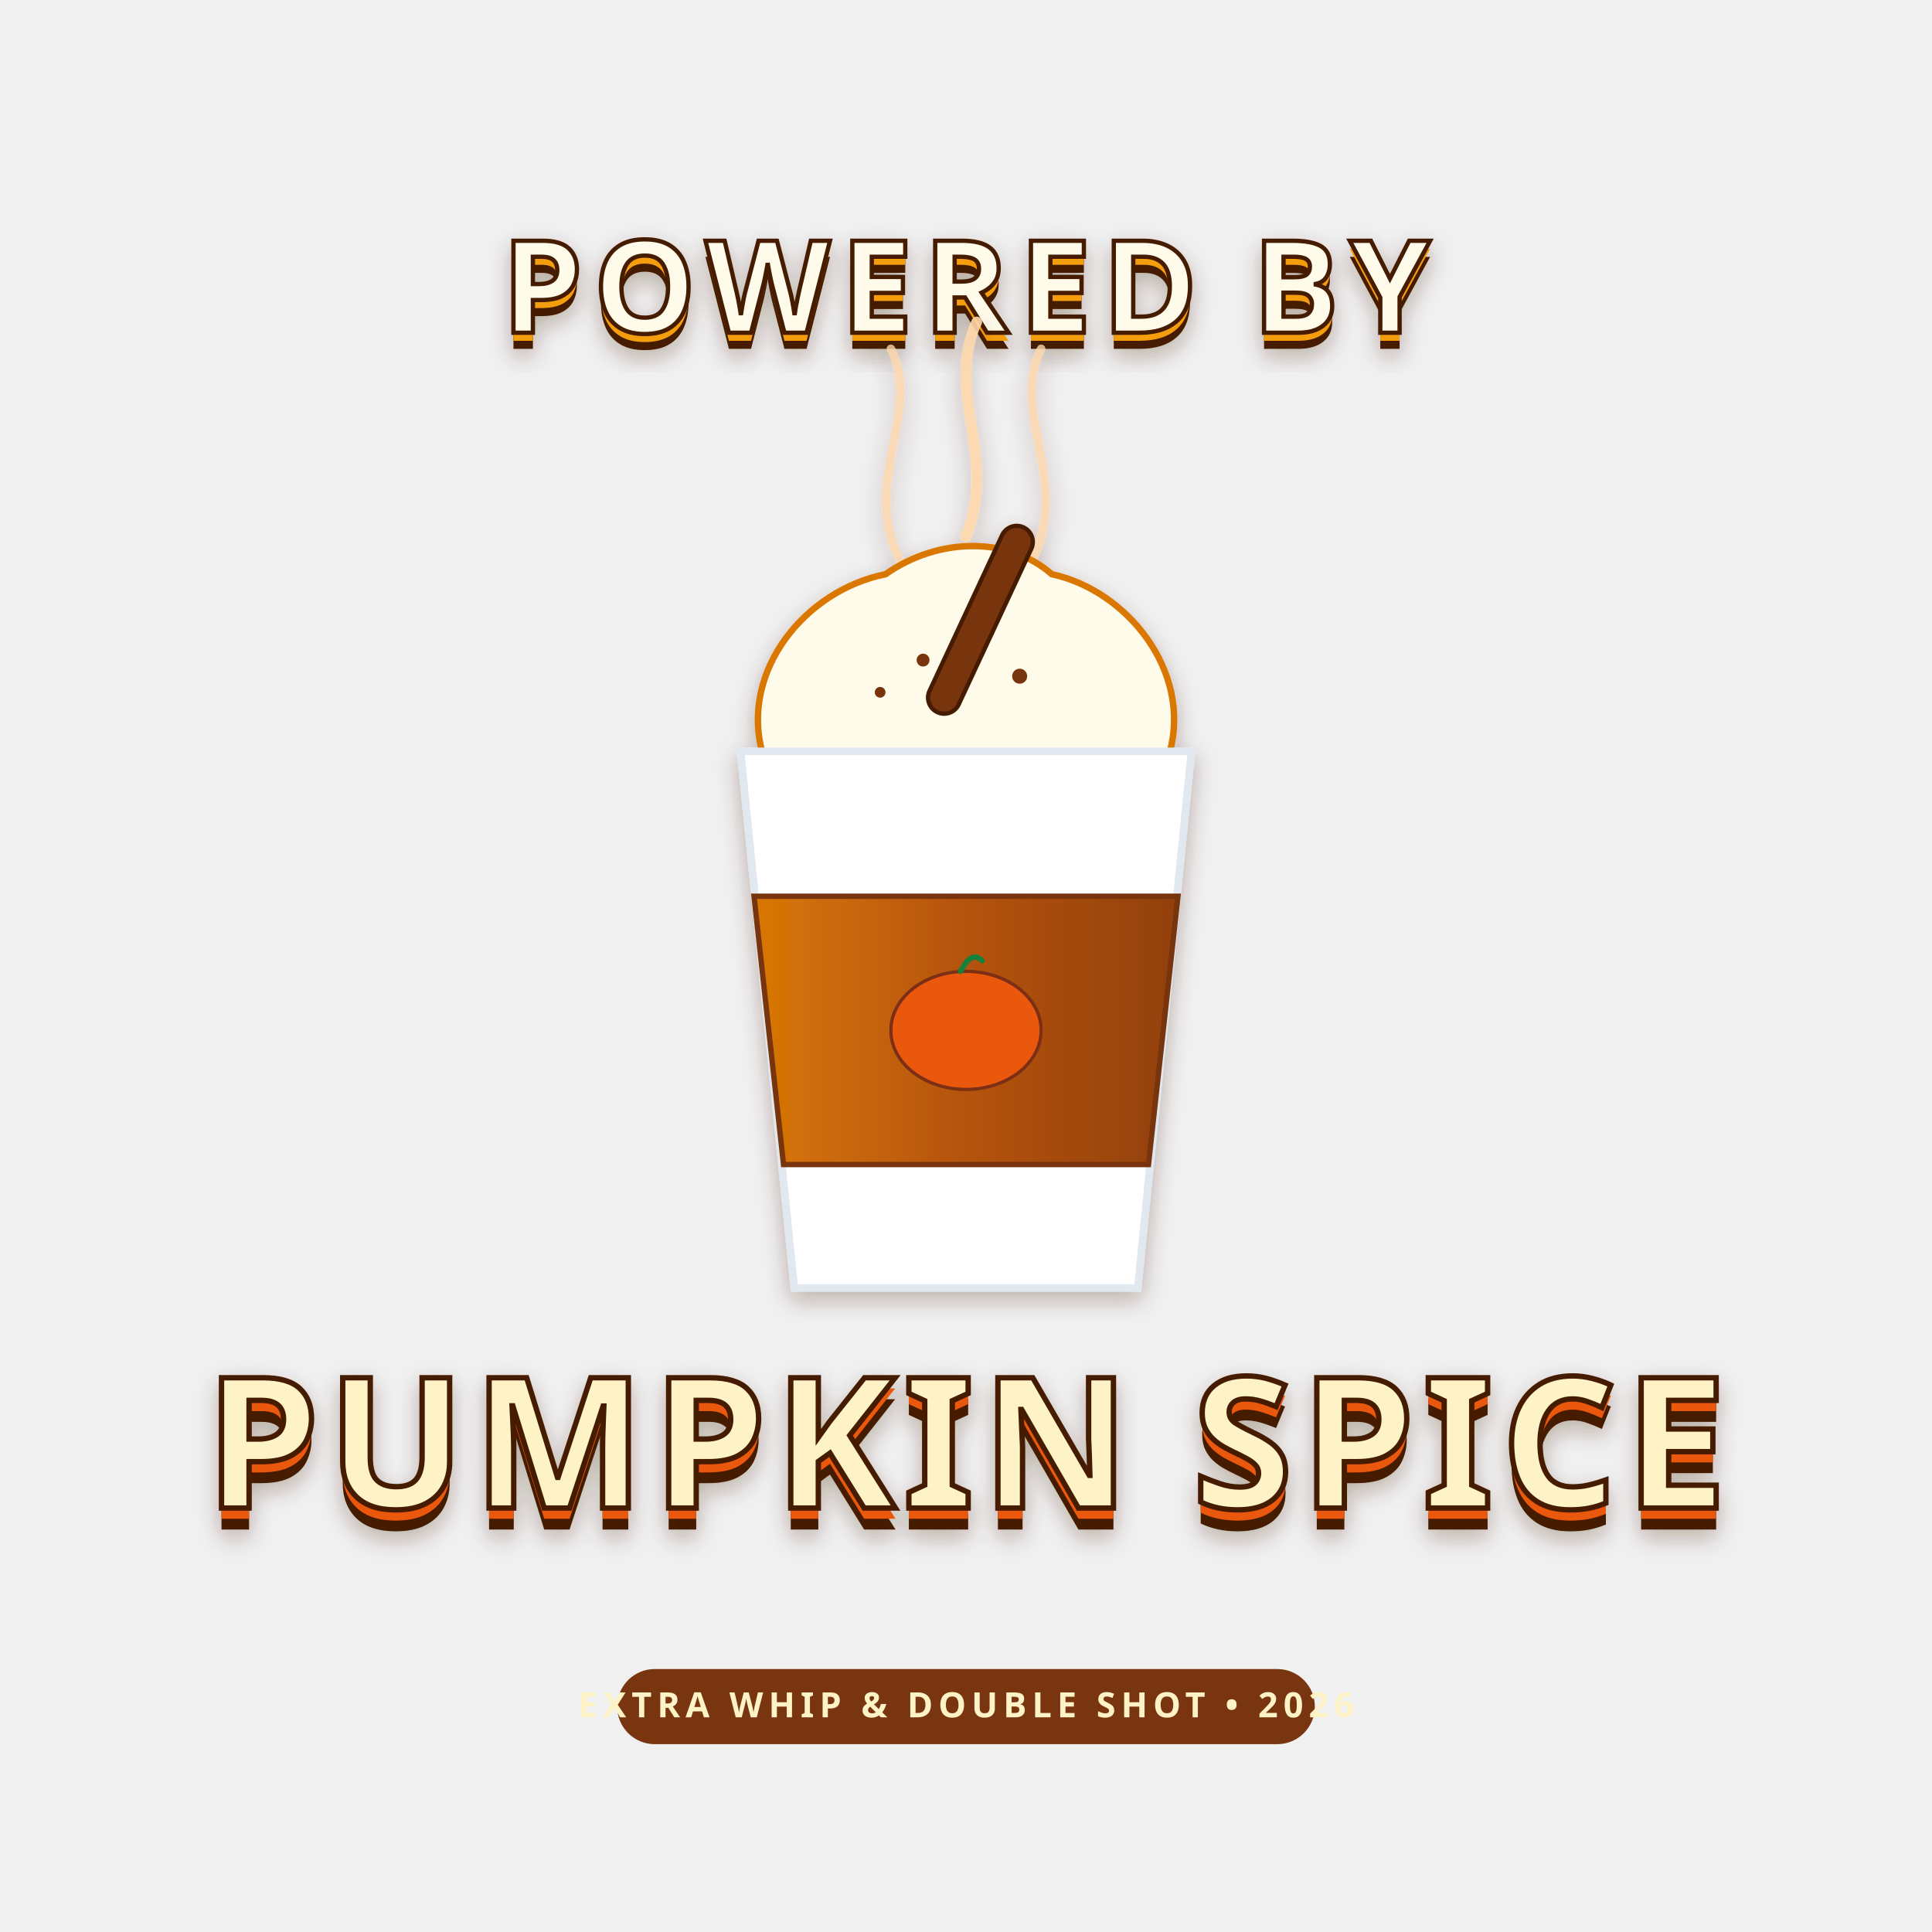
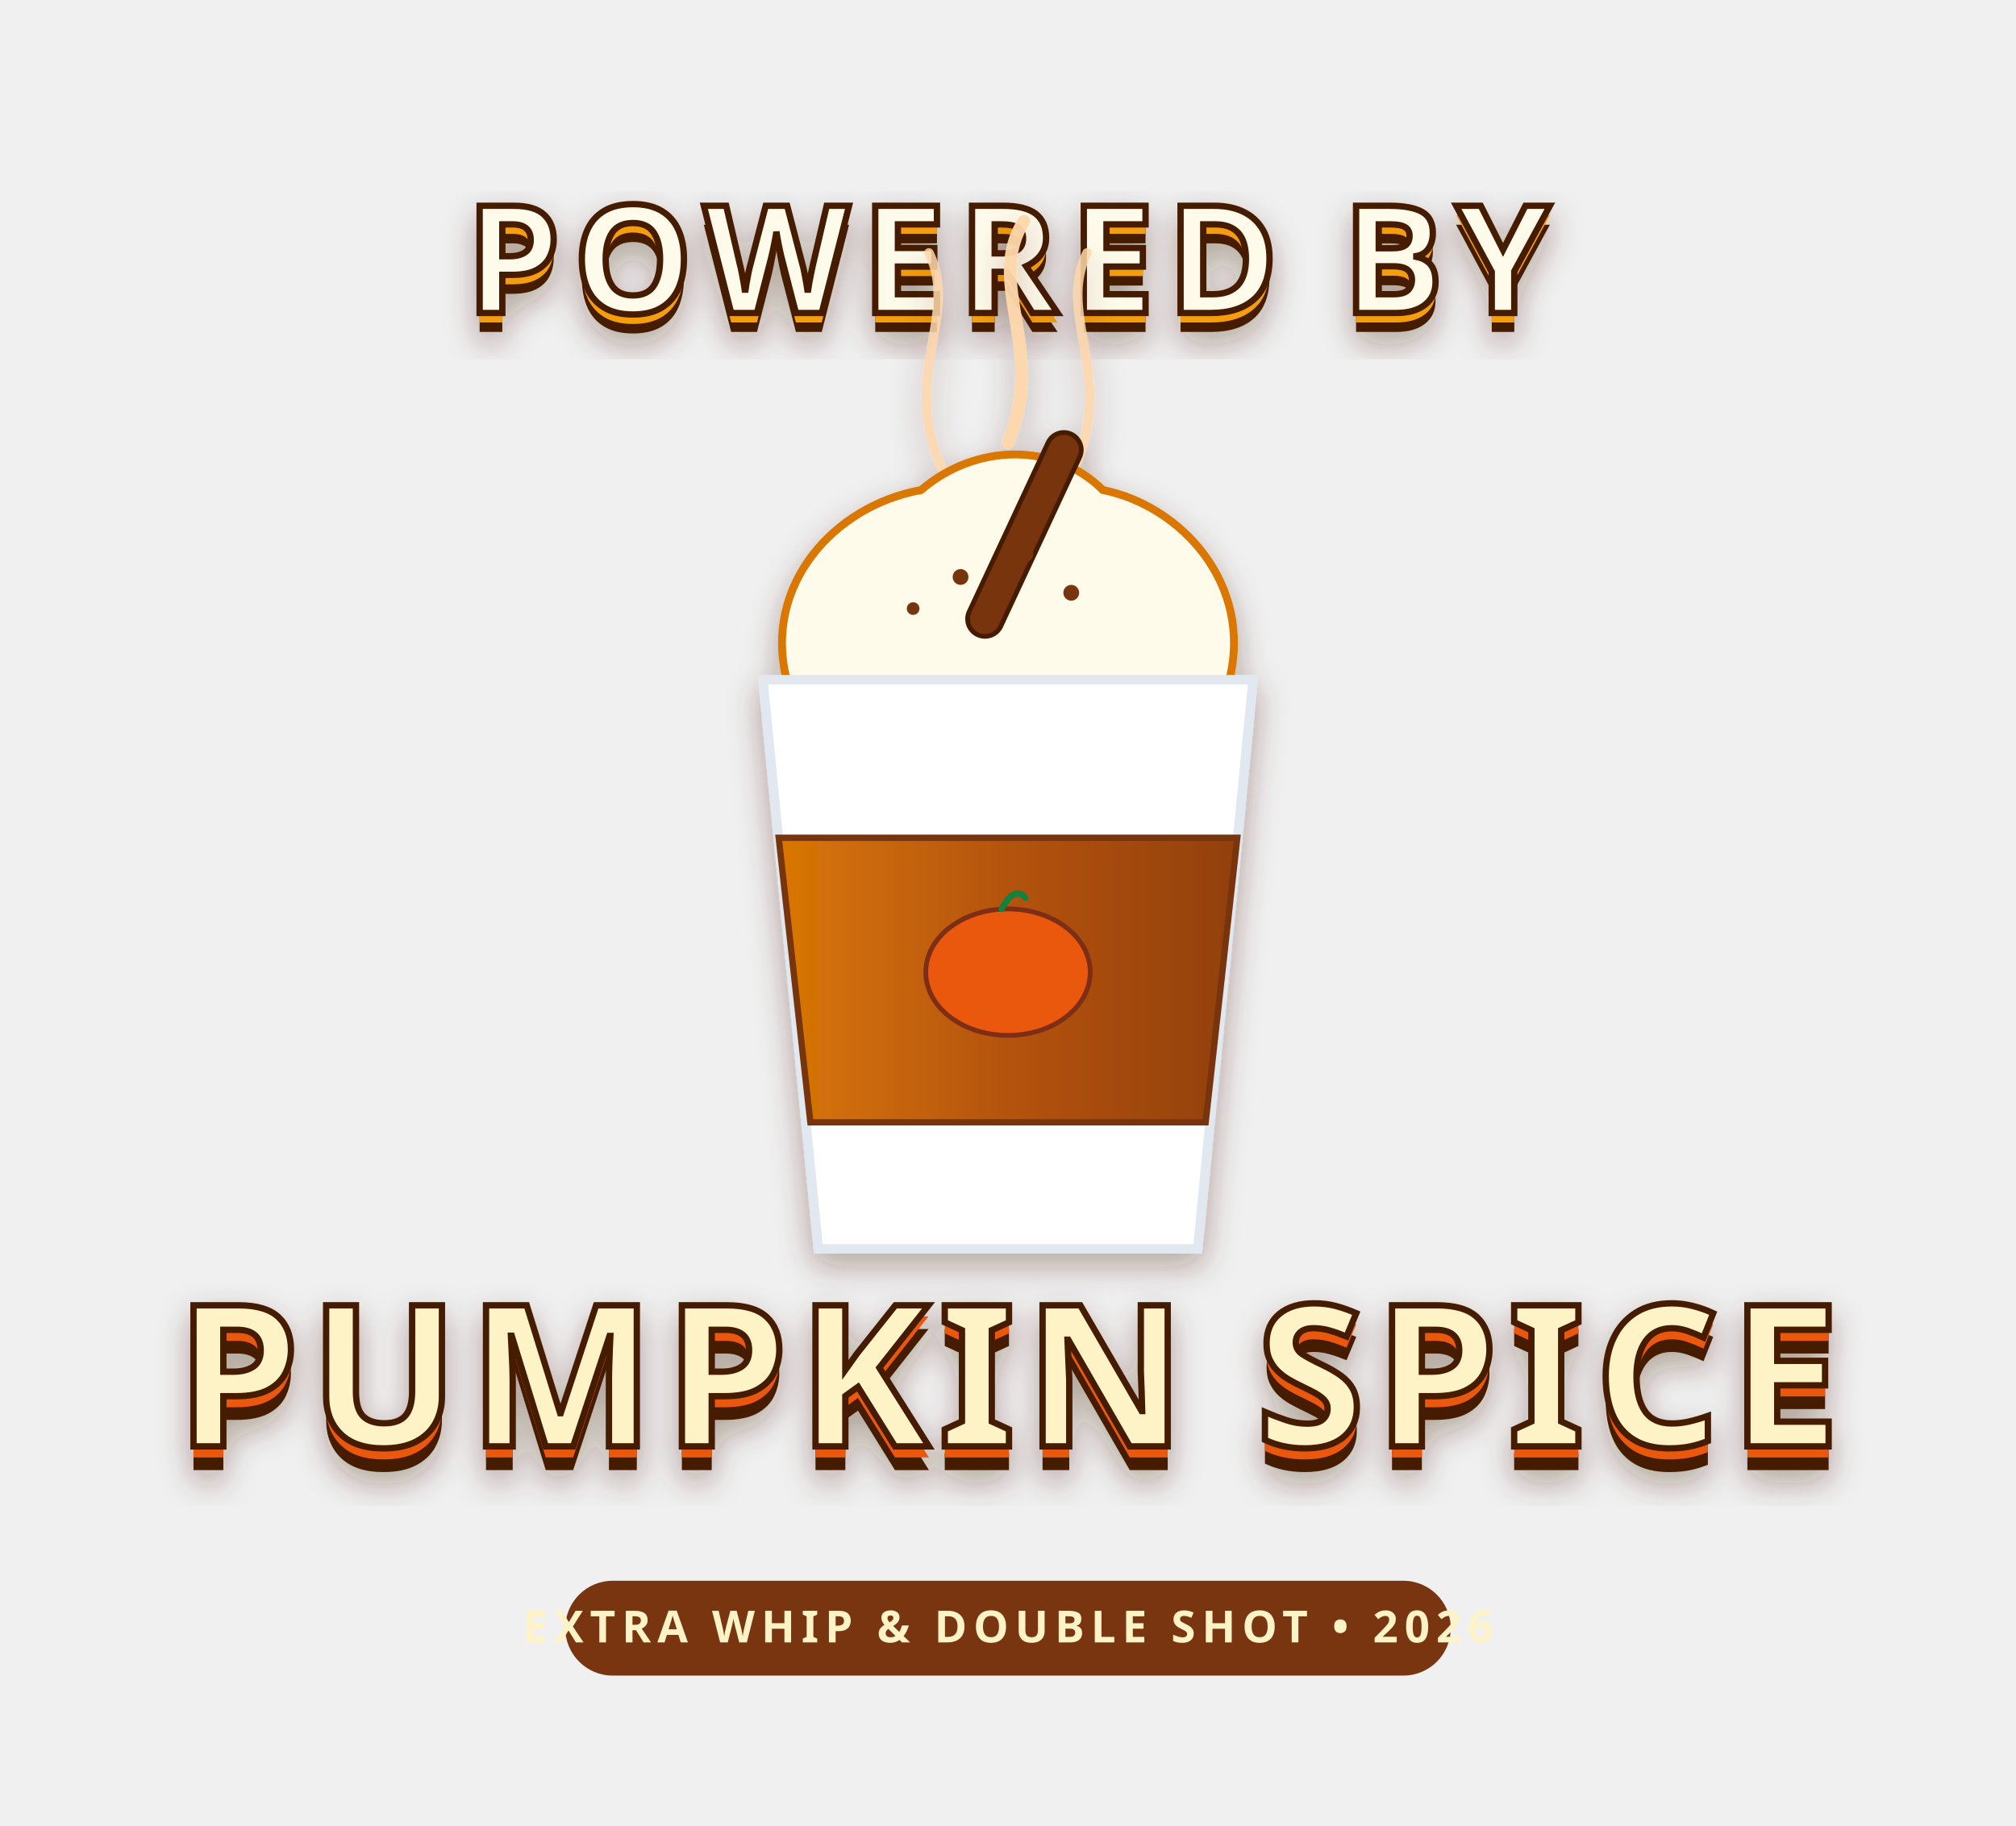
- <svg xmlns="http://www.w3.org/2000/svg" width="3600" height="3600" viewBox="0 0 3600 3600">
+ <svg xmlns="http://www.w3.org/2000/svg" width="1275" height="1155" viewBox="0 0 1275 1155">
  <defs>
-     <filter id="shadow-pps" x="-20%" y="-20%" width="140%" height="140%">
-       <feDropShadow dx="0" dy="16" stdDeviation="20" flood-color="#451A03" flood-opacity="0.3" />
+     <filter id="shadow-pps-mug" x="-20%" y="-20%" width="140%" height="140%">
+       <feDropShadow dx="0" dy="8" stdDeviation="10" flood-color="#451A03" flood-opacity="0.35" />
    </filter>
-     <linearGradient id="cup-sleeve" x1="0" y1="0" x2="1" y2="0">
+     <linearGradient id="cup-sleeve-mug" x1="0" y1="0" x2="1" y2="0">
      <stop offset="0%" stop-color="#D97706" />
      <stop offset="50%" stop-color="#B45309" />
      <stop offset="100%" stop-color="#92400E" />
    </linearGradient>
  </defs>
-   <g filter="url(#shadow-pps)">
-     <text x="1800" y="650" font-family="'Impact', 'Arial Black', sans-serif" font-size="240" font-weight="900" fill="#451A03" text-anchor="middle" letter-spacing="20">POWERED BY</text>
-     <text x="1800" y="635" font-family="'Impact', 'Arial Black', sans-serif" font-size="240" font-weight="900" fill="#F59E0B" text-anchor="middle" letter-spacing="20">POWERED BY</text>
-     <text x="1800" y="620" font-family="'Impact', 'Arial Black', sans-serif" font-size="240" font-weight="900" fill="#FFFBEB" text-anchor="middle" letter-spacing="20" stroke="#451A03" stroke-width="8">POWERED BY</text>
+   <g filter="url(#shadow-pps-mug)">
+     <text x="637.5" y="210" font-family="'Impact', 'Arial Black', sans-serif" font-size="95" font-weight="900" fill="#451A03" text-anchor="middle" letter-spacing="8">POWERED BY</text>
+     <text x="637.5" y="204" font-family="'Impact', 'Arial Black', sans-serif" font-size="95" font-weight="900" fill="#F59E0B" text-anchor="middle" letter-spacing="8">POWERED BY</text>
+     <text x="637.5" y="198" font-family="'Impact', 'Arial Black', sans-serif" font-size="95" font-weight="900" fill="#FFFBEB" text-anchor="middle" letter-spacing="8" stroke="#451A03" stroke-width="4">POWERED BY</text>
  </g>
-   <g transform="translate(1800, 1850)" filter="url(#shadow-pps)">
-     <path d="M -120,-800 C -200,-950 -80,-1080 -140,-1200" fill="none" stroke="#FED7AA" stroke-width="16" stroke-linecap="round" opacity="0.8" />
-     <path d="M 0,-850 C 60,-1000 -40,-1120 20,-1250" fill="none" stroke="#FED7AA" stroke-width="20" stroke-linecap="round" opacity="0.9" />
-     <path d="M 120,-800 C 200,-950 80,-1080 140,-1200" fill="none" stroke="#FED7AA" stroke-width="16" stroke-linecap="round" opacity="0.8" />
-     <path d="M -380,-450 C -420,-600 -300,-750 -150,-780 C -50,-850 80,-850 160,-780 C 300,-750 420,-600 380,-450 Z" fill="#FFFBEB" stroke="#D97706" stroke-width="12" />
-     <rect x="80" y="-880" width="60" height="380" rx="30" transform="rotate(25 80 -880)" fill="#78350F" stroke="#451A03" stroke-width="8" />
-     <circle cx="-80" cy="-620" r="12" fill="#78350F" />
-     <circle cx="20" cy="-660" r="16" fill="#78350F" />
-     <circle cx="-160" cy="-560" r="10" fill="#78350F" />
-     <circle cx="100" cy="-590" r="14" fill="#78350F" />
-     <polygon points="-420,-450 -320,550 320,550 420,-450" fill="#FFFFFF" stroke="#E2E8F0" stroke-width="14" />
-     <polygon points="-395,-180 -340,320 340,320 395,-180" fill="url(#cup-sleeve)" stroke="#78350F" stroke-width="10" />
-     <ellipse cx="0" cy="70" rx="140" ry="110" fill="#EA580C" stroke="#7C2D12" stroke-width="6" />
-     <path d="M -10,-40 Q 10,-80 30,-60" fill="none" stroke="#15803D" stroke-width="10" stroke-linecap="round" />
+   <g transform="translate(637.5, 590)" filter="url(#shadow-pps-mug)">
+     <path d="M -40,-290 C -70,-350 -30,-390 -50,-430" fill="none" stroke="#FED7AA" stroke-width="6" stroke-linecap="round" opacity="0.85" />
+     <path d="M 0,-310 C 25,-370 -15,-410 10,-450" fill="none" stroke="#FED7AA" stroke-width="8" stroke-linecap="round" opacity="0.95" />
+     <path d="M 40,-290 C 70,-350 30,-390 50,-430" fill="none" stroke="#FED7AA" stroke-width="6" stroke-linecap="round" opacity="0.85" />
+     <path d="M -140,-160 C -155,-220 -110,-270 -55,-280 C -20,-310 30,-310 60,-280 C 110,-270 155,-220 140,-160 Z" fill="#FFFBEB" stroke="#D97706" stroke-width="5" />
+     <rect x="30" y="-320" width="22" height="140" rx="11" transform="rotate(25 30 -320)" fill="#78350F" stroke="#451A03" stroke-width="3" />
+     <circle cx="-30" cy="-225" r="5" fill="#78350F" />
+     <circle cx="10" cy="-240" r="6" fill="#78350F" />
+     <circle cx="-60" cy="-205" r="4" fill="#78350F" />
+     <circle cx="40" cy="-215" r="5" fill="#78350F" />
+     <polygon points="-155,-160 -120,200 120,200 155,-160" fill="#FFFFFF" stroke="#E2E8F0" stroke-width="6" />
+     <polygon points="-145,-60 -125,120 125,120 145,-60" fill="url(#cup-sleeve-mug)" stroke="#78350F" stroke-width="4" />
+     <ellipse cx="0" cy="25" rx="52" ry="40" fill="#EA580C" stroke="#7C2D12" stroke-width="3" />
+     <path d="M -4,-15 Q 4,-30 11,-22" fill="none" stroke="#15803D" stroke-width="4" stroke-linecap="round" />
  </g>
-   <g filter="url(#shadow-pps)">
-     <text x="1800" y="2850" font-family="'Impact', 'Arial Black', sans-serif" font-size="340" font-weight="900" fill="#451A03" text-anchor="middle" letter-spacing="14">PUMPKIN SPICE</text>
-     <text x="1800" y="2830" font-family="'Impact', 'Arial Black', sans-serif" font-size="340" font-weight="900" fill="#EA580C" text-anchor="middle" letter-spacing="14">PUMPKIN SPICE</text>
-     <text x="1800" y="2810" font-family="'Impact', 'Arial Black', sans-serif" font-size="340" font-weight="900" fill="#FEF3C7" text-anchor="middle" letter-spacing="14" stroke="#451A03" stroke-width="10">PUMPKIN SPICE</text>
+   <g filter="url(#shadow-pps-mug)">
+     <text x="637.5" y="930" font-family="'Impact', 'Arial Black', sans-serif" font-size="125" font-weight="900" fill="#451A03" text-anchor="middle" letter-spacing="6">PUMPKIN SPICE</text>
+     <text x="637.5" y="922" font-family="'Impact', 'Arial Black', sans-serif" font-size="125" font-weight="900" fill="#EA580C" text-anchor="middle" letter-spacing="6">PUMPKIN SPICE</text>
+     <text x="637.5" y="915" font-family="'Impact', 'Arial Black', sans-serif" font-size="125" font-weight="900" fill="#FEF3C7" text-anchor="middle" letter-spacing="6" stroke="#451A03" stroke-width="4">PUMPKIN SPICE</text>
  </g>
-   <g transform="translate(1800, 3180)">
-     <rect x="-650" y="-70" width="1300" height="140" rx="70" fill="#78350F" />
-     <text x="0" y="20" font-family="'Trebuchet MS', sans-serif" font-size="65" font-weight="900" fill="#FEF3C7" text-anchor="middle" letter-spacing="10">EXTRA WHIP &amp; DOUBLE SHOT • 2026</text>
+   <g transform="translate(637.5, 1030)">
+     <rect x="-280" y="-30" width="560" height="60" rx="30" fill="#78350F" />
+     <text x="0" y="9" font-family="'Trebuchet MS', sans-serif" font-size="28" font-weight="900" fill="#FEF3C7" text-anchor="middle" letter-spacing="4">EXTRA WHIP &amp; DOUBLE SHOT • 2026</text>
  </g>
</svg>
